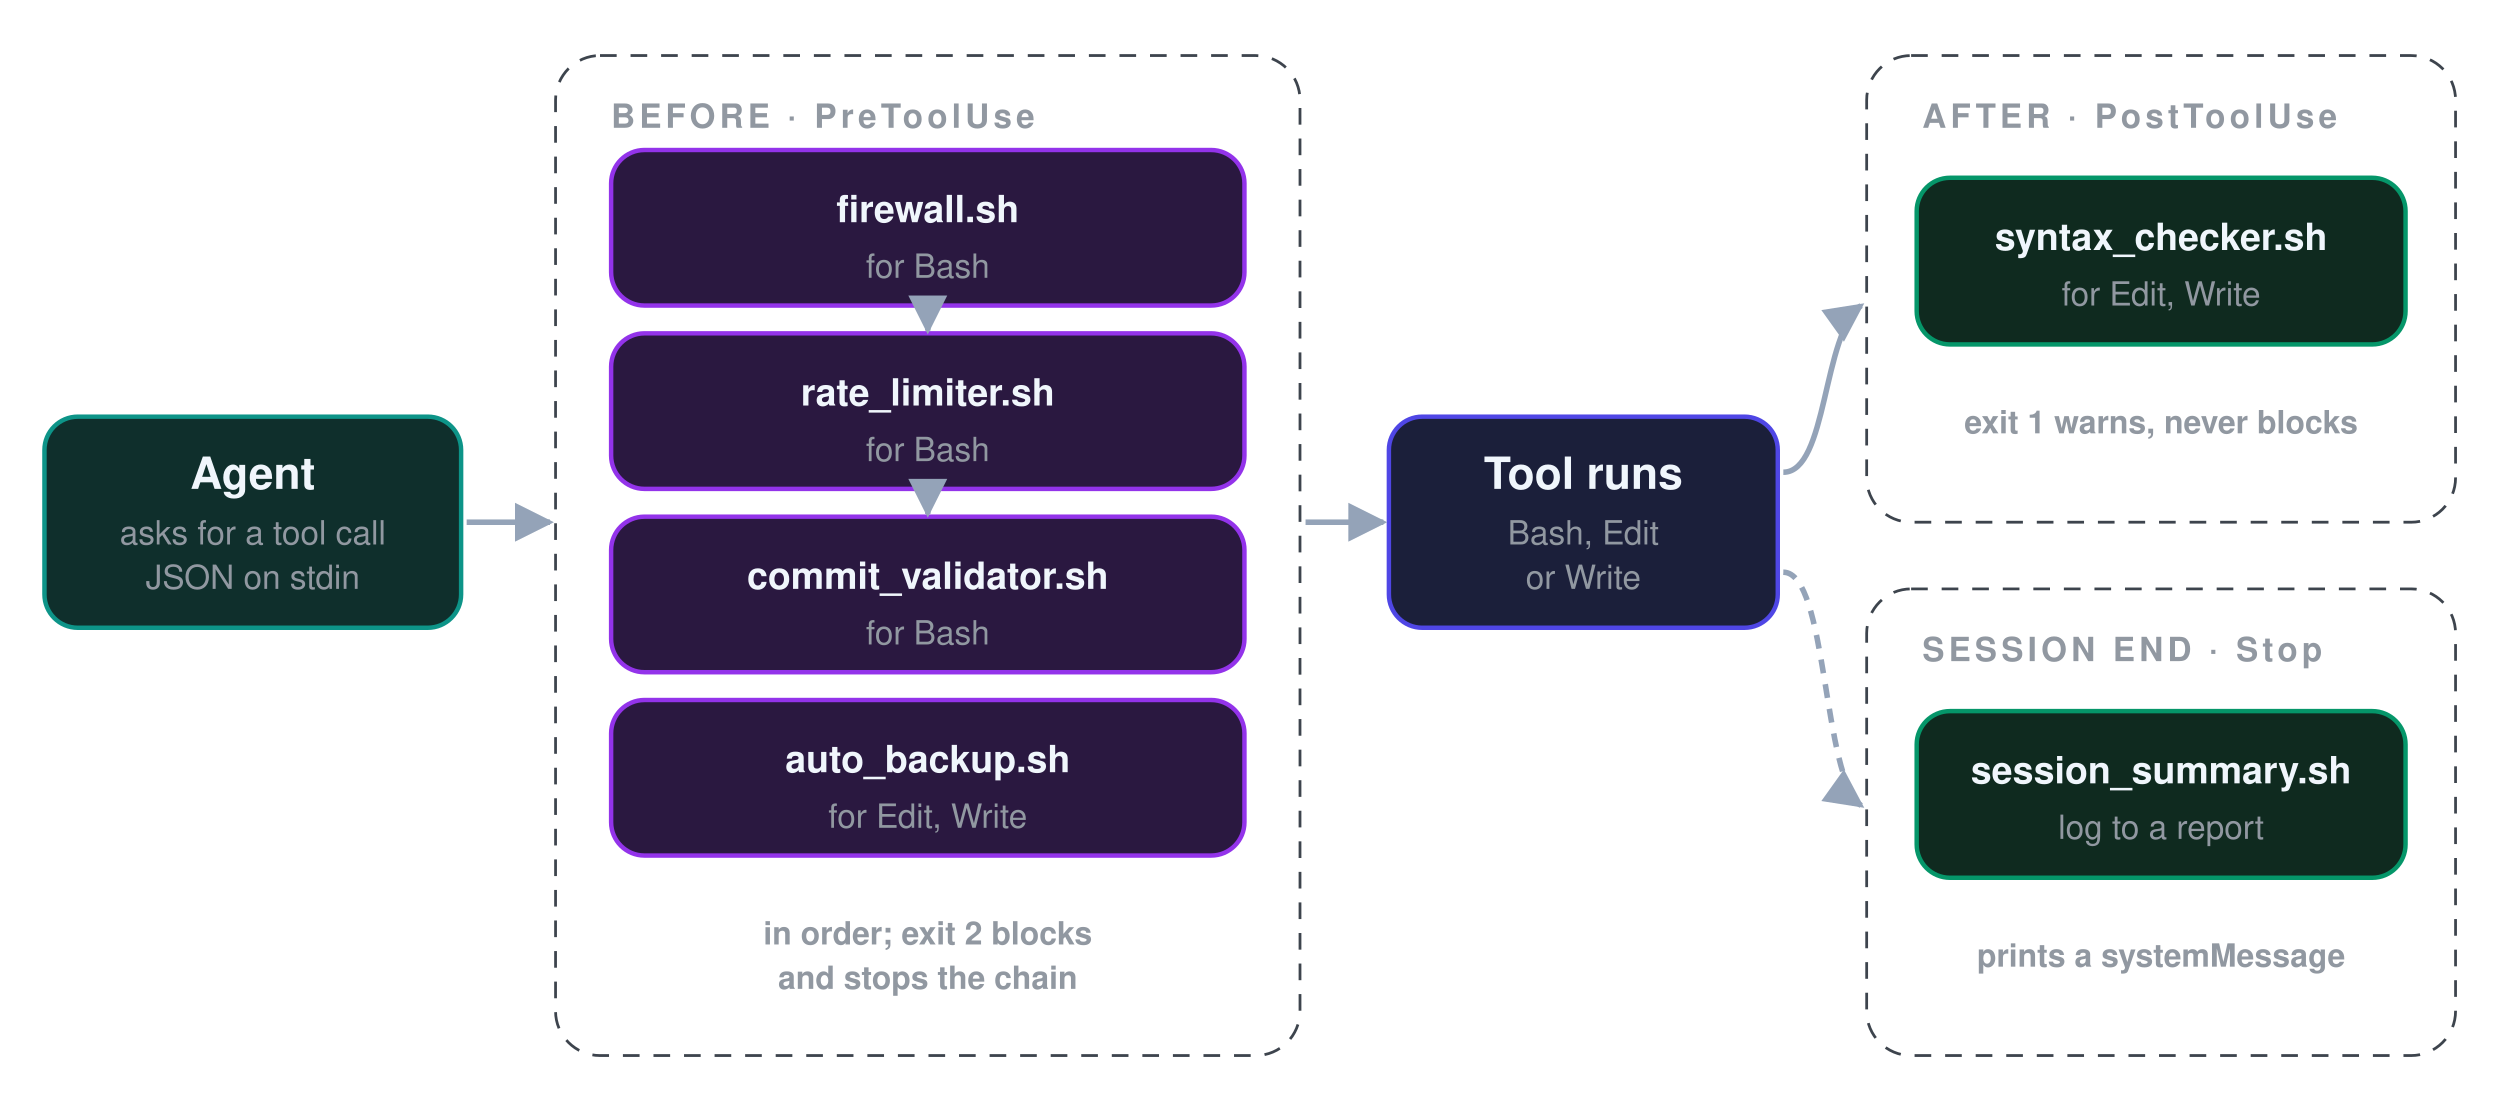
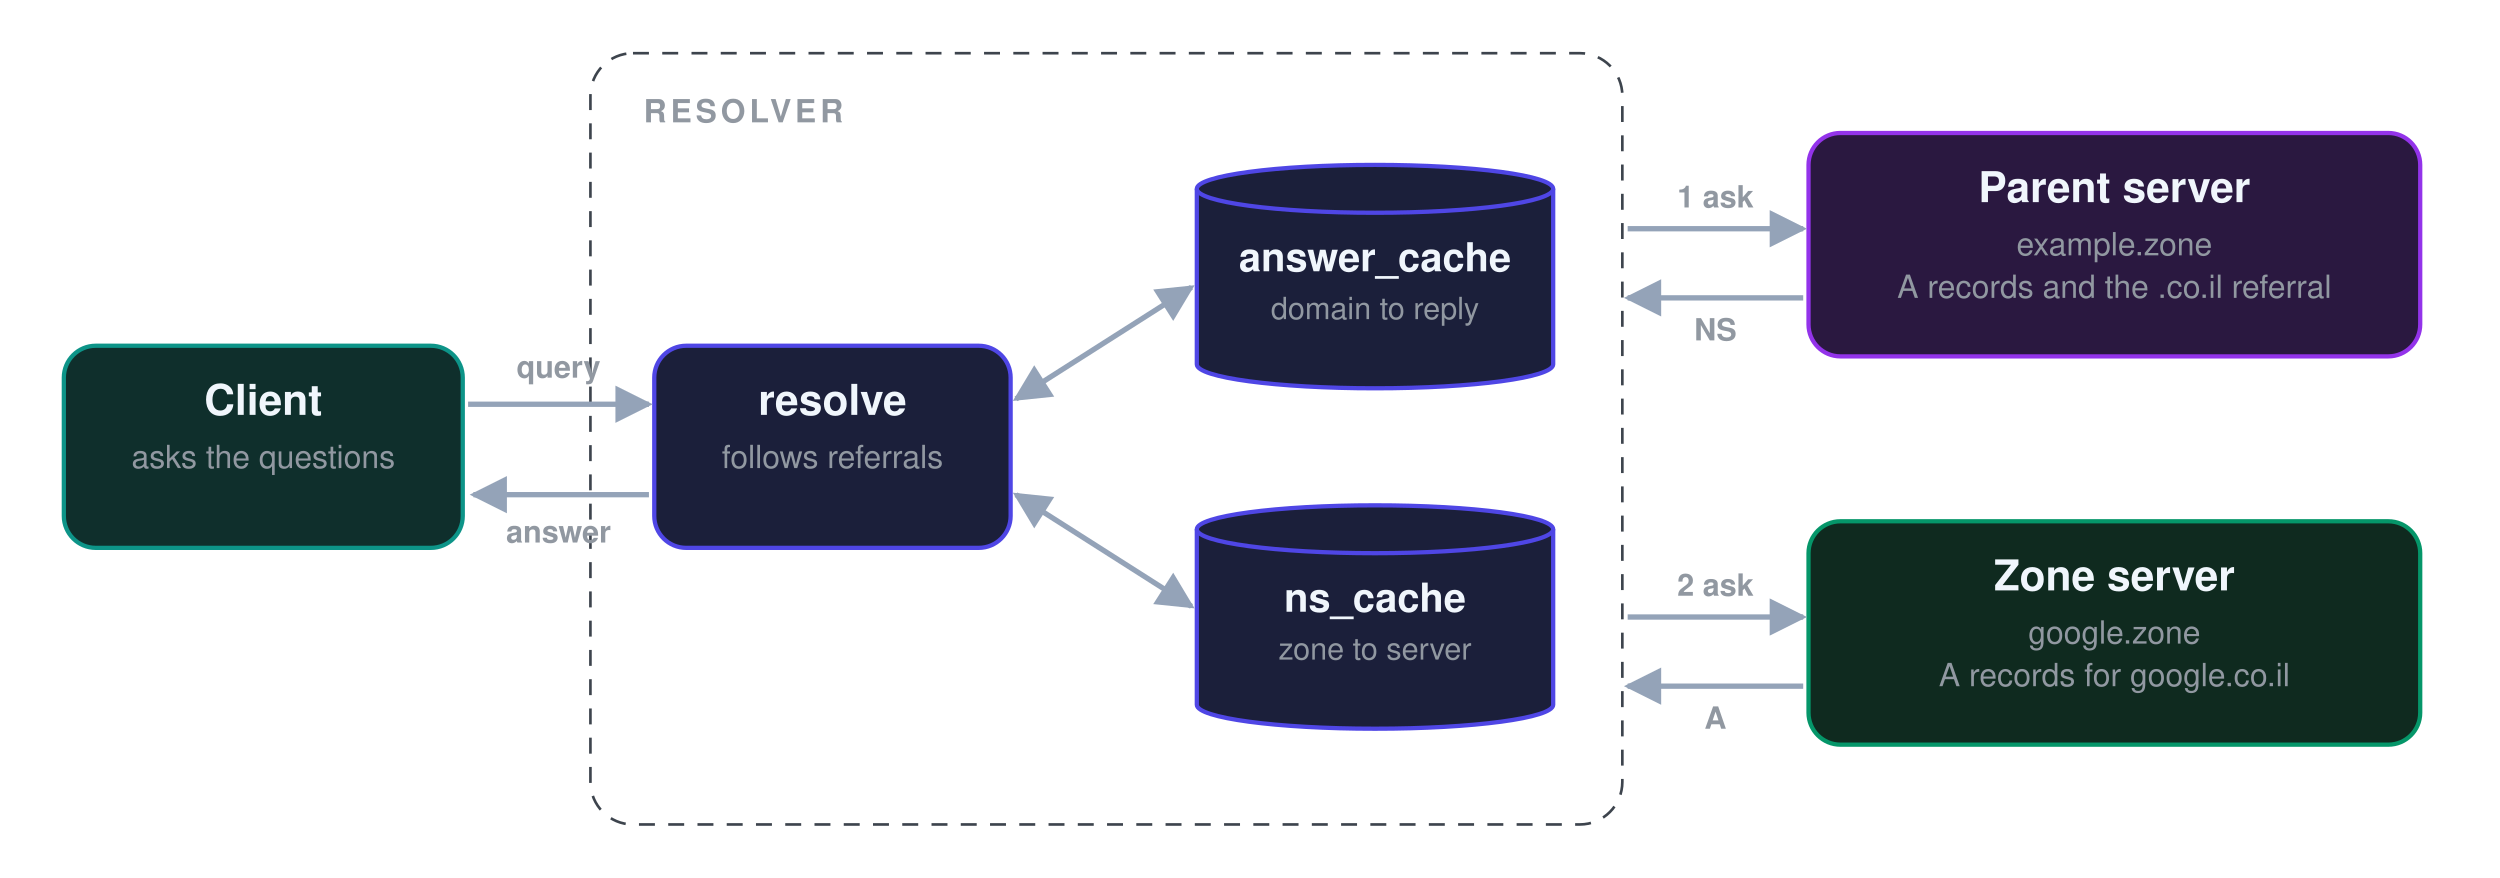
- <svg xmlns="http://www.w3.org/2000/svg" viewBox="0 0 900 400" width="900" height="400" font-family="-apple-system, BlinkMacSystemFont, 'Segoe UI', Helvetica, Arial, sans-serif">
+ <svg xmlns="http://www.w3.org/2000/svg" viewBox="0 0 940 330" width="940" height="330" font-family="-apple-system, BlinkMacSystemFont, 'Segoe UI', Helvetica, Arial, sans-serif">
  <defs>
    <marker id="ah" viewBox="0 0 10 10" refX="9" refY="5" markerWidth="7" markerHeight="7" orient="auto-start-reverse">
      <path d="M0,0 L10,5 L0,10 z" fill="#94a3b8" />
    </marker>
  </defs>
-   <rect x="16" y="150" width="150" height="76" rx="12" fill="#0f2f2c" stroke="#0d9488" stroke-width="1.6" />
-   <text x="91.0" y="176" text-anchor="middle" font-size="16" font-weight="700" fill="#f0f6fc">Agent</text>
-   <text x="91.0" y="196" text-anchor="middle" font-size="12" fill="#9198a1">asks for a tool call</text>
-   <text x="91.0" y="212" text-anchor="middle" font-size="12" fill="#9198a1">JSON on stdin</text>
-   <rect x="500" y="150" width="140" height="76" rx="12" fill="#1b1f3a" stroke="#4f46e5" stroke-width="1.6" />
-   <text x="570.0" y="176" text-anchor="middle" font-size="16" font-weight="700" fill="#f0f6fc">Tool runs</text>
-   <text x="570.0" y="196" text-anchor="middle" font-size="12" fill="#9198a1">Bash, Edit</text>
-   <text x="570.0" y="212" text-anchor="middle" font-size="12" fill="#9198a1">or Write</text>
-   <rect x="200" y="20" width="268" height="360" rx="16" fill="none" stroke="#3d444d" stroke-dasharray="6 5" />
-   <text x="220" y="46" font-size="12" font-weight="700" letter-spacing="1.5" fill="#9198a1">BEFORE · PreToolUse</text>
-   <rect x="220" y="54" width="228" height="56" rx="12" fill="#2a1840" stroke="#9333ea" stroke-width="1.6" />
-   <text x="334.0" y="80" text-anchor="middle" font-size="13.5" font-weight="700" fill="#f0f6fc">firewall.sh</text>
-   <text x="334.0" y="100" text-anchor="middle" font-size="12" fill="#9198a1">for Bash</text>
-   <rect x="220" y="120" width="228" height="56" rx="12" fill="#2a1840" stroke="#9333ea" stroke-width="1.6" />
-   <text x="334.0" y="146" text-anchor="middle" font-size="13.5" font-weight="700" fill="#f0f6fc">rate_limiter.sh</text>
-   <text x="334.0" y="166" text-anchor="middle" font-size="12" fill="#9198a1">for Bash</text>
-   <rect x="220" y="186" width="228" height="56" rx="12" fill="#2a1840" stroke="#9333ea" stroke-width="1.6" />
-   <text x="334.0" y="212" text-anchor="middle" font-size="13.5" font-weight="700" fill="#f0f6fc">commit_validator.sh</text>
-   <text x="334.0" y="232" text-anchor="middle" font-size="12" fill="#9198a1">for Bash</text>
-   <rect x="220" y="252" width="228" height="56" rx="12" fill="#2a1840" stroke="#9333ea" stroke-width="1.6" />
-   <text x="334.0" y="278" text-anchor="middle" font-size="13.5" font-weight="700" fill="#f0f6fc">auto_backup.sh</text>
-   <text x="334.0" y="298" text-anchor="middle" font-size="12" fill="#9198a1">for Edit, Write</text>
-   <path d="M334,110 L334,119" fill="none" stroke="#94a3b8" stroke-width="2" marker-end="url(#ah)" />
-   <path d="M334,176 L334,185" fill="none" stroke="#94a3b8" stroke-width="2" marker-end="url(#ah)" />
-   <text x="334" y="340" text-anchor="middle" font-size="11.5" font-weight="600" fill="#9198a1">in order; exit 2 blocks</text>
-   <text x="334" y="356" text-anchor="middle" font-size="11.5" font-weight="600" fill="#9198a1">and stops the chain</text>
-   <rect x="672" y="20" width="212" height="168" rx="16" fill="none" stroke="#3d444d" stroke-dasharray="6 5" />
-   <text x="692" y="46" font-size="12" font-weight="700" letter-spacing="1.5" fill="#9198a1">AFTER · PostToolUse</text>
-   <rect x="690" y="64" width="176" height="60" rx="12" fill="#0f2a1f" stroke="#059669" stroke-width="1.6" />
-   <text x="778.0" y="90" text-anchor="middle" font-size="13.5" font-weight="700" fill="#f0f6fc">syntax_checker.sh</text>
-   <text x="778.0" y="110" text-anchor="middle" font-size="12" fill="#9198a1">for Edit, Write</text>
-   <text x="778" y="156" text-anchor="middle" font-size="11.5" font-weight="600" fill="#9198a1">exit 1 warns, never blocks</text>
-   <rect x="672" y="212" width="212" height="168" rx="16" fill="none" stroke="#3d444d" stroke-dasharray="6 5" />
-   <text x="692" y="238" font-size="12" font-weight="700" letter-spacing="1.5" fill="#9198a1">SESSION END · Stop</text>
-   <rect x="690" y="256" width="176" height="60" rx="12" fill="#0f2a1f" stroke="#059669" stroke-width="1.6" />
-   <text x="778.0" y="282" text-anchor="middle" font-size="13.5" font-weight="700" fill="#f0f6fc">session_summary.sh</text>
-   <text x="778.0" y="302" text-anchor="middle" font-size="12" fill="#9198a1">log to a report</text>
-   <text x="778" y="348" text-anchor="middle" font-size="11.5" font-weight="600" fill="#9198a1">prints a systemMessage</text>
-   <path d="M168,188 L198,188" fill="none" stroke="#94a3b8" stroke-width="2" marker-end="url(#ah)" />
-   <path d="M470,188 L498,188" fill="none" stroke="#94a3b8" stroke-width="2" marker-end="url(#ah)" />
-   <path d="M642,170 C658,170 656,120 670,110" fill="none" stroke="#94a3b8" stroke-width="2" marker-end="url(#ah)" />
-   <path d="M642,206 C658,206 656,280 670,290" fill="none" stroke="#94a3b8" stroke-width="2" stroke-dasharray="5 4" marker-end="url(#ah)" />
+   <rect x="24" y="130" width="150" height="76" rx="12" fill="#0f2f2c" stroke="#0d9488" stroke-width="1.6" />
+   <text x="99.0" y="156" text-anchor="middle" font-size="16" font-weight="700" fill="#f0f6fc">Client</text>
+   <text x="99.0" y="176" text-anchor="middle" font-size="12" fill="#9198a1">asks the questions</text>
+   <rect x="222" y="20" width="388" height="290" rx="16" fill="none" stroke="#3d444d" stroke-dasharray="6 5" />
+   <text x="242" y="46" font-size="12" font-weight="700" letter-spacing="1.5" fill="#9198a1">RESOLVER</text>
+   <rect x="246" y="130" width="134" height="76" rx="12" fill="#1b1f3a" stroke="#4f46e5" stroke-width="1.6" />
+   <text x="313.0" y="156" text-anchor="middle" font-size="16" font-weight="700" fill="#f0f6fc">resolve</text>
+   <text x="313.0" y="176" text-anchor="middle" font-size="12" fill="#9198a1">follows referrals</text>
+   <path d="M450,71 v66 a67.0,9 0 0 0 134,0 v-66" fill="#1b1f3a" stroke="#4f46e5" stroke-width="1.6" />
+   <ellipse cx="517.0" cy="71" rx="67.0" ry="9" fill="#1b1f3a" stroke="#4f46e5" stroke-width="1.6" />
+   <text x="517.0" y="102" text-anchor="middle" font-size="15" font-weight="700" fill="#f0f6fc">answer_cache</text>
+   <text x="517.0" y="120" text-anchor="middle" font-size="11.5" fill="#9198a1">domain to reply</text>
+   <path d="M450,199 v66 a67.0,9 0 0 0 134,0 v-66" fill="#1b1f3a" stroke="#4f46e5" stroke-width="1.6" />
+   <ellipse cx="517.0" cy="199" rx="67.0" ry="9" fill="#1b1f3a" stroke="#4f46e5" stroke-width="1.6" />
+   <text x="517.0" y="230" text-anchor="middle" font-size="15" font-weight="700" fill="#f0f6fc">ns_cache</text>
+   <text x="517.0" y="248" text-anchor="middle" font-size="11.5" fill="#9198a1">zone to server</text>
+   <path d="M382,150 L448,108" fill="none" stroke="#94a3b8" stroke-width="2" marker-end="url(#ah)" marker-start="url(#ah)" />
+   <path d="M382,186 L448,228" fill="none" stroke="#94a3b8" stroke-width="2" marker-end="url(#ah)" marker-start="url(#ah)" />
+   <path d="M176,152 L244,152" fill="none" stroke="#94a3b8" stroke-width="2" marker-end="url(#ah)" />
+   <text x="210" y="142" text-anchor="middle" font-size="11.5" font-weight="600" fill="#9198a1">query</text>
+   <path d="M244,186 L178,186" fill="none" stroke="#94a3b8" stroke-width="2" marker-end="url(#ah)" />
+   <text x="210" y="204" text-anchor="middle" font-size="11.5" font-weight="600" fill="#9198a1">answer</text>
+   <rect x="680" y="50" width="230" height="84" rx="12" fill="#2a1840" stroke="#9333ea" stroke-width="1.6" />
+   <text x="795.0" y="76" text-anchor="middle" font-size="16" font-weight="700" fill="#f0f6fc">Parent server</text>
+   <text x="795.0" y="96" text-anchor="middle" font-size="12" fill="#9198a1">example.zone</text>
+   <text x="795.0" y="112" text-anchor="middle" font-size="12" fill="#9198a1">A records and the .co.il referral</text>
+   <rect x="680" y="196" width="230" height="84" rx="12" fill="#0f2a1f" stroke="#059669" stroke-width="1.6" />
+   <text x="795.0" y="222" text-anchor="middle" font-size="16" font-weight="700" fill="#f0f6fc">Zone server</text>
+   <text x="795.0" y="242" text-anchor="middle" font-size="12" fill="#9198a1">google.zone</text>
+   <text x="795.0" y="258" text-anchor="middle" font-size="12" fill="#9198a1">A records for google.co.il</text>
+   <path d="M612,86 L678,86" fill="none" stroke="#94a3b8" stroke-width="2" marker-end="url(#ah)" />
+   <text x="645" y="78" text-anchor="middle" font-size="11.5" font-weight="600" fill="#9198a1">1 ask</text>
+   <path d="M678,112 L612,112" fill="none" stroke="#94a3b8" stroke-width="2" marker-end="url(#ah)" />
+   <text x="645" y="128" text-anchor="middle" font-size="11.5" font-weight="600" fill="#9198a1">NS</text>
+   <path d="M612,232 L678,232" fill="none" stroke="#94a3b8" stroke-width="2" marker-end="url(#ah)" />
+   <text x="645" y="224" text-anchor="middle" font-size="11.5" font-weight="600" fill="#9198a1">2 ask</text>
+   <path d="M678,258 L612,258" fill="none" stroke="#94a3b8" stroke-width="2" marker-end="url(#ah)" />
+   <text x="645" y="274" text-anchor="middle" font-size="11.5" font-weight="600" fill="#9198a1">A</text>
</svg>
